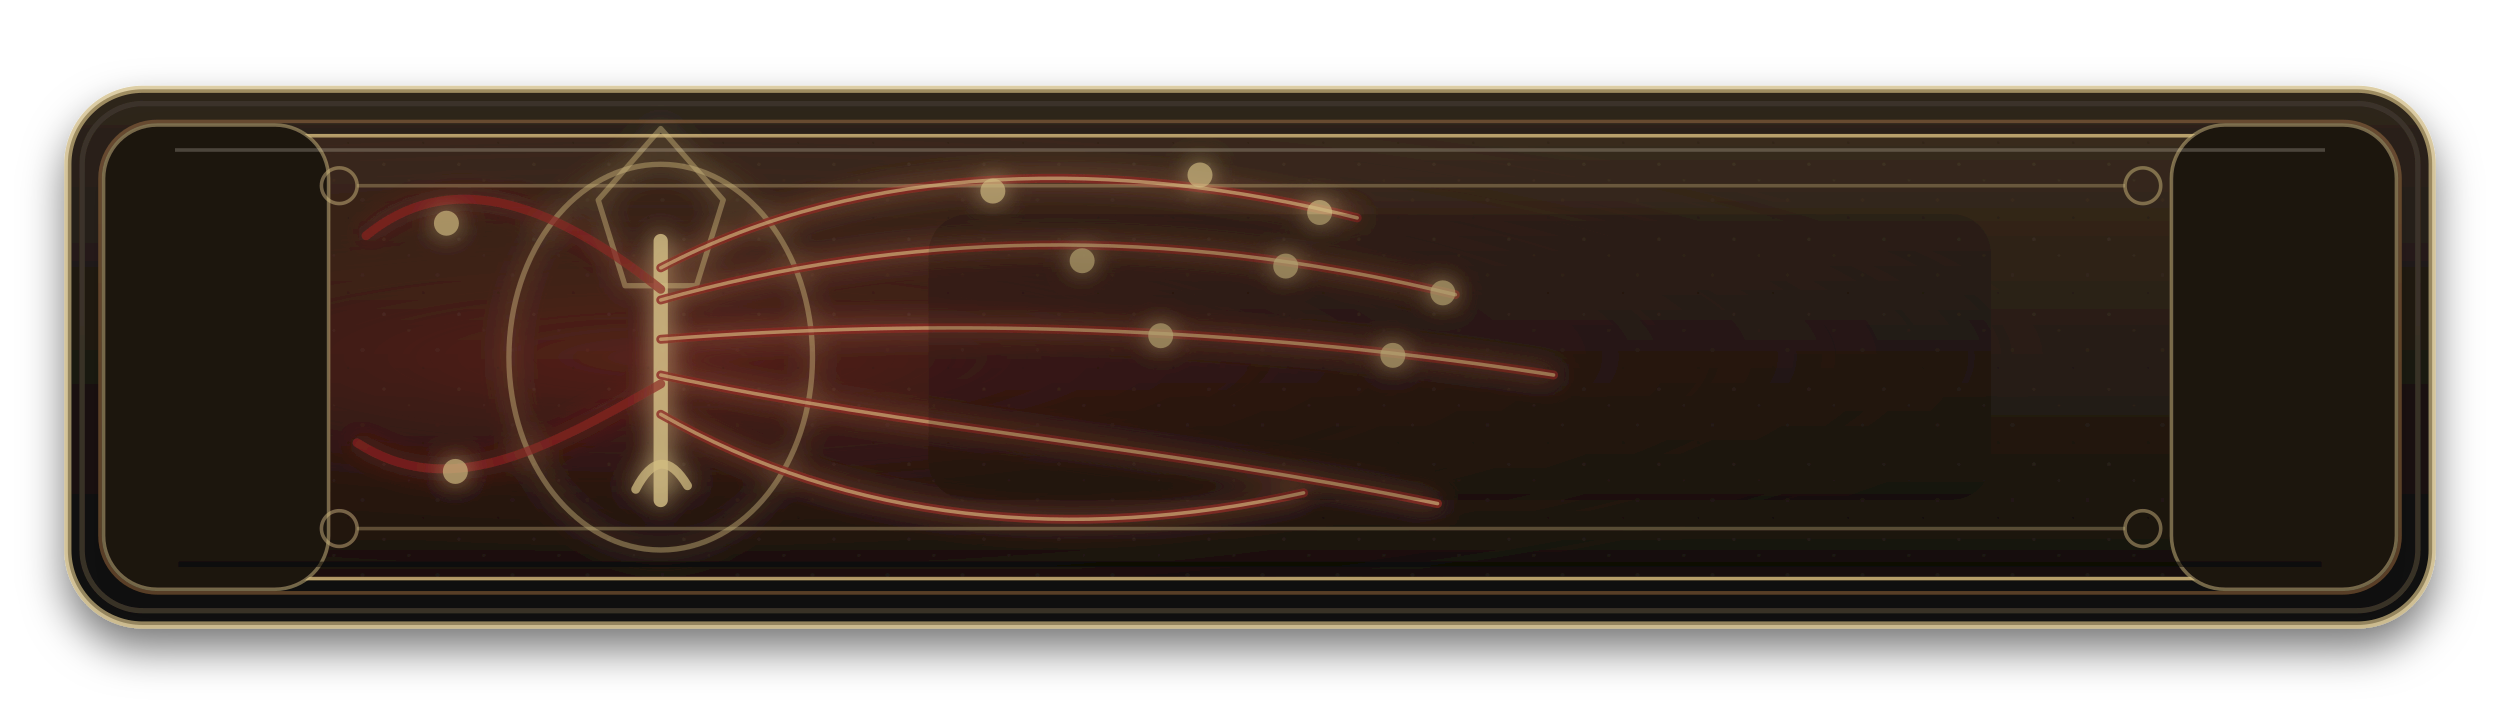
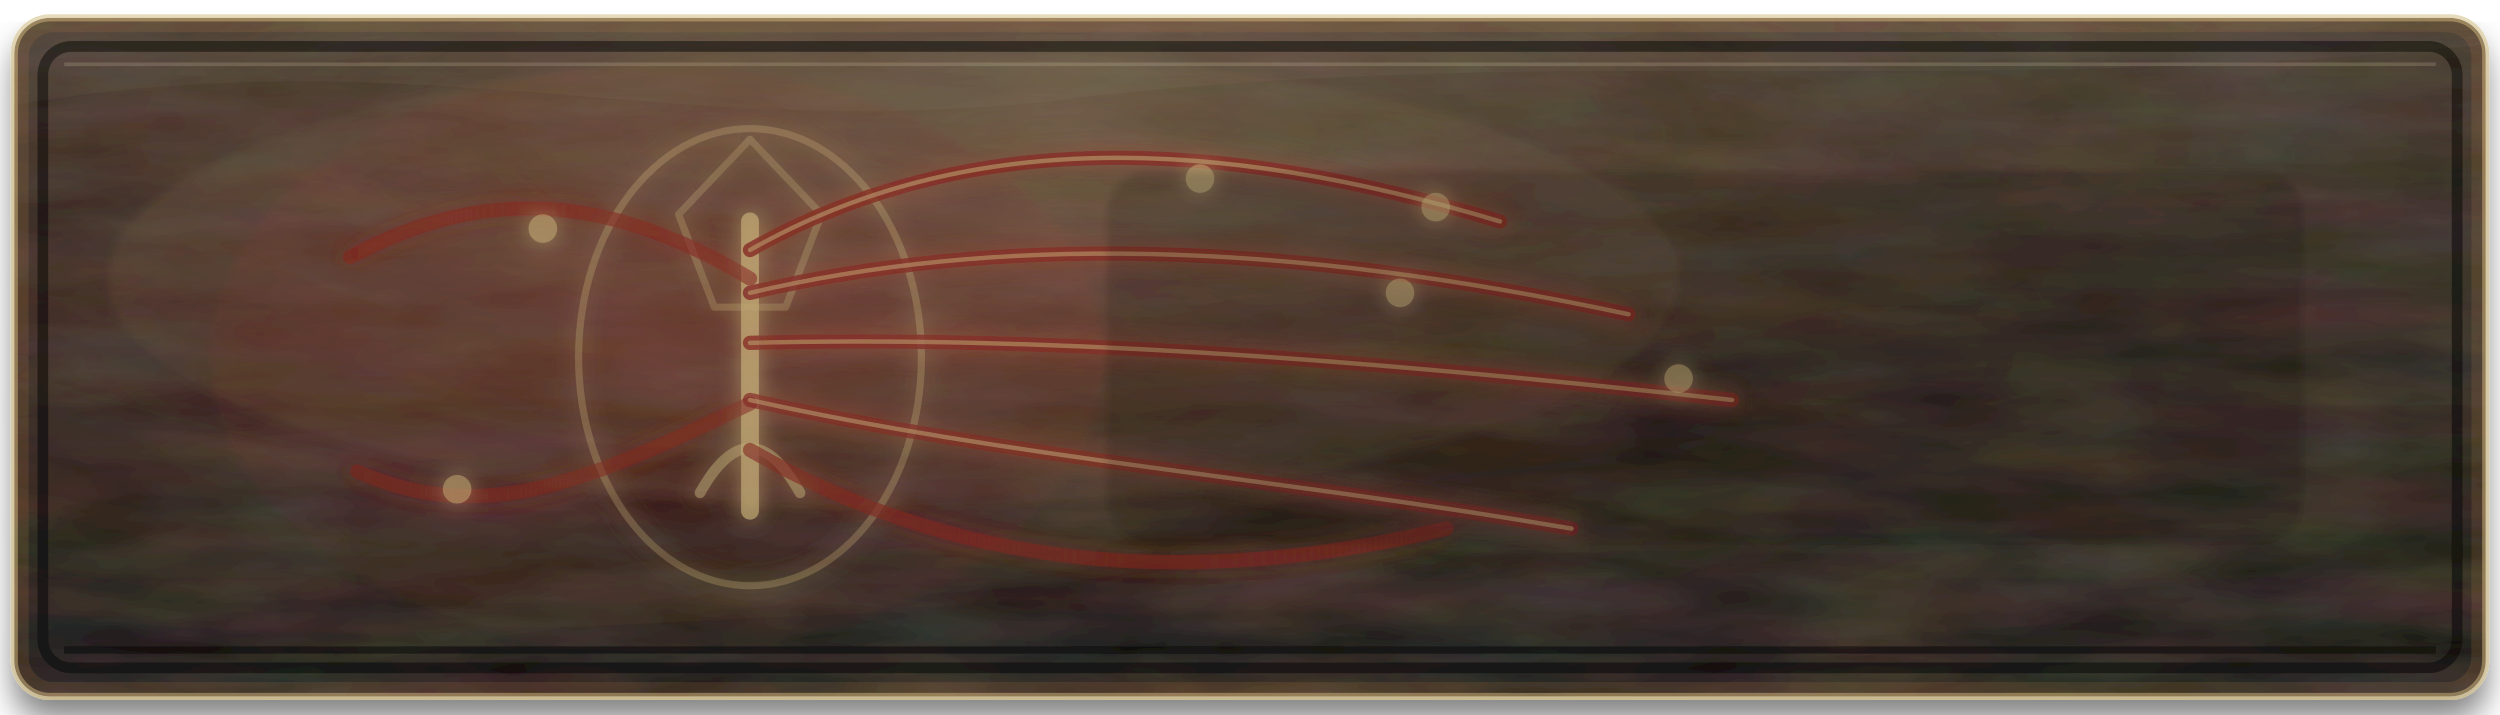
- <svg xmlns="http://www.w3.org/2000/svg" viewBox="0 0 1400 400" role="img" aria-label="Bloodlines active sidebar art">
+ <svg xmlns="http://www.w3.org/2000/svg" viewBox="0 0 700 200" role="img" aria-label="Bloodlines active sidebar art">
  <defs>
-     <linearGradient id="plate" x1="0" y1="0" x2="0" y2="1">
-       <stop offset="0" stop-color="#2b2118" stop-opacity="0.98" />
-       <stop offset="0.54" stop-color="#17120e" stop-opacity="0.98" />
-       <stop offset="1" stop-color="#0c0b09" stop-opacity="0.98" />
+     <linearGradient id="base" x1="0" y1="0" x2="0" y2="1">
+       <stop offset="0" stop-color="#3a3025" stop-opacity="0.95" />
+       <stop offset="0.5" stop-color="#241b14" stop-opacity="0.98" />
+       <stop offset="1" stop-color="#0f0d0b" stop-opacity="0.98" />
    </linearGradient>
-     <linearGradient id="inset" x1="0" y1="0" x2="0" y2="1">
-       <stop offset="0" stop-color="#3a2b1d" stop-opacity="0.9" />
-       <stop offset="1" stop-color="#17110d" stop-opacity="0.94" />
-     </linearGradient>
-     <radialGradient id="crimsonGlow" cx="24%" cy="50%" r="62%">
-       <stop offset="0" stop-color="#8a2622" stop-opacity="0.46" />
-       <stop offset="0.52" stop-color="#5a1715" stop-opacity="0.18" />
-       <stop offset="1" stop-color="#5a1715" stop-opacity="0" />
+     <radialGradient id="leftAtmosphere" cx="28%" cy="48%" r="64%">
+       <stop offset="0" stop-color="#8a2622" stop-opacity="0.38" />
+       <stop offset="0.48" stop-color="#5a1715" stop-opacity="0.18" />
+       <stop offset="1" stop-color="#000000" stop-opacity="0" />
    </radialGradient>
-     <filter id="softShadow" x="-8%" y="-16%" width="116%" height="132%">
-       <feDropShadow dx="0" dy="12" stdDeviation="12" flood-color="#000000" flood-opacity="0.55" />
+     <radialGradient id="goldBruise" cx="42%" cy="17%" r="62%">
+       <stop offset="0" stop-color="#d1bc82" stop-opacity="0.22" />
+       <stop offset="0.5" stop-color="#b57a48" stop-opacity="0.1" />
+       <stop offset="1" stop-color="#000000" stop-opacity="0" />
+     </radialGradient>
+     <filter id="paint" x="-8%" y="-18%" width="116%" height="136%">
+       <feTurbulence type="fractalNoise" baseFrequency="0.018 0.075" numOctaves="4" seed="23" result="grain" />
+       <feColorMatrix in="grain" type="matrix" values="0.2 0 0 0 0.1 0 0.15 0 0 0.08 0 0 0.11 0 0.06 0 0 0 0.26 0" result="grainColor" />
+       <feBlend in="SourceGraphic" in2="grainColor" mode="screen" />
    </filter>
-     <filter id="goldGlow" x="-16%" y="-18%" width="132%" height="136%">
-       <feGaussianBlur stdDeviation="7" result="blur" />
+     <filter id="soften" x="-10%" y="-20%" width="120%" height="140%">
+       <feGaussianBlur stdDeviation="1.1" />
+     </filter>
+     <filter id="goldGlow" x="-14%" y="-22%" width="128%" height="144%">
+       <feGaussianBlur stdDeviation="3.2" result="blur" />
      <feMerge>
        <feMergeNode in="blur" />
        <feMergeNode in="SourceGraphic" />
      </feMerge>
    </filter>
-     <pattern id="grain" width="42" height="42" patternUnits="userSpaceOnUse">
-       <circle cx="5" cy="8" r="1" fill="#e8ddc6" opacity="0.07" />
-       <circle cx="19" cy="17" r="0.8" fill="#e8ddc6" opacity="0.045" />
-       <circle cx="35" cy="28" r="1.1" fill="#e8ddc6" opacity="0.04" />
-       <circle cx="27" cy="38" r="0.7" fill="#000" opacity="0.16" />
-     </pattern>
+     <filter id="shadow" x="-8%" y="-18%" width="116%" height="136%">
+       <feDropShadow dx="0" dy="6" stdDeviation="4.5" flood-color="#000" flood-opacity="0.5" />
+     </filter>
+     <clipPath id="plateClip">
+       <rect x="4" y="5" width="692" height="190" rx="10" />
+     </clipPath>
  </defs>
-   <g filter="url(#softShadow)">
-     <rect x="38" y="50" width="1324" height="300" rx="42" fill="url(#plate)" />
-     <rect x="46" y="58" width="1308" height="284" rx="34" fill="none" stroke="#3d352b" stroke-width="3" opacity="0.9" />
-     <rect x="38" y="50" width="1324" height="300" rx="42" fill="none" stroke="#d1bc82" stroke-width="4" opacity="0.68" />
-     <rect x="56" y="68" width="1288" height="264" rx="32" fill="none" stroke="#b57a48" stroke-width="2" opacity="0.44" />
-     <rect x="65" y="76" width="1270" height="248" rx="28" fill="url(#inset)" stroke="#bda66f" stroke-width="2" opacity="0.96" />
-     <rect x="65" y="76" width="1270" height="248" rx="28" fill="url(#crimsonGlow)" />
-     <rect x="65" y="76" width="1270" height="248" rx="28" fill="url(#grain)" opacity="0.66" />
-     <rect x="58" y="70" width="126" height="260" rx="30" fill="#1c140f" stroke="#d1bc82" stroke-opacity="0.5" stroke-width="2" />
-     <rect x="1216" y="70" width="126" height="260" rx="30" fill="#1c140f" stroke="#d1bc82" stroke-opacity="0.5" stroke-width="2" />
-     <g fill="none" stroke-linecap="round" stroke-linejoin="round" filter="url(#goldGlow)">
-       <path d="M370 280 L370 135" stroke="#d1bc82" stroke-opacity="0.82" stroke-width="8" />
-       <path d="M356 274 Q370 247 385 272" stroke="#d1bc82" stroke-opacity="0.74" stroke-width="5" />
-       <ellipse cx="370" cy="200" rx="85" ry="108" stroke="#d1bc82" stroke-opacity="0.42" stroke-width="3" />
-       <path d="M370 72 L405 112 L390 160 L350 160 L335 112 Z" stroke="#d1bc82" stroke-opacity="0.42" stroke-width="3" />
-       <path d="M370 150 C485 90 625 88 760 122" stroke="#8a2622" stroke-opacity="0.78" stroke-width="5" />
-       <path d="M370 168 C505 130 650 125 815 165" stroke="#8a2622" stroke-opacity="0.78" stroke-width="5" />
-       <path d="M370 190 C525 178 690 182 870 210" stroke="#8a2622" stroke-opacity="0.78" stroke-width="5" />
-       <path d="M370 210 C510 240 650 250 805 282" stroke="#8a2622" stroke-opacity="0.78" stroke-width="5" />
-       <path d="M370 232 C475 292 600 305 730 276" stroke="#8a2622" stroke-opacity="0.78" stroke-width="5" />
-       <path d="M370 162 C305 110 250 95 205 132" stroke="#8a2622" stroke-opacity="0.68" stroke-width="5" />
-       <path d="M370 215 C300 255 250 280 200 248" stroke="#8a2622" stroke-opacity="0.68" stroke-width="5" />
-       <g stroke="#d1bc82" stroke-opacity="0.64" stroke-width="2">
-         <path d="M370 150 C485 90 625 88 760 122" />
-         <path d="M370 168 C505 130 650 125 815 165" />
-         <path d="M370 190 C525 178 690 182 870 210" />
-         <path d="M370 210 C510 240 650 250 805 282" />
-         <path d="M370 232 C475 292 600 305 730 276" />
+   <g filter="url(#shadow)">
+     <g clip-path="url(#plateClip)" filter="url(#paint)">
+       <rect x="4" y="5" width="692" height="190" rx="10" fill="url(#base)" />
+       <rect x="4" y="5" width="692" height="190" rx="10" fill="url(#leftAtmosphere)" />
+       <rect x="4" y="5" width="692" height="190" rx="10" fill="url(#goldBruise)" />
+       <path d="M0 30 C120 9 190 42 305 27 C440 12 548 28 700 12 L700 0 L0 0 Z" fill="#e8ddc6" opacity="0.045" />
+       <path d="M0 170 C130 190 240 160 360 176 C486 193 585 162 700 178 L700 200 L0 200 Z" fill="#000" opacity="0.34" />
+       <ellipse cx="184" cy="100" rx="125" ry="82" fill="#8a2622" opacity="0.12" filter="url(#soften)" />
+       <ellipse cx="250" cy="78" rx="220" ry="64" fill="#d1bc82" opacity="0.075" filter="url(#soften)" />
+     </g>
+     <g opacity="0.84" filter="url(#goldGlow)" fill="none" stroke-linecap="round" stroke-linejoin="round">
+       <path d="M210 143 L210 62" stroke="#d1bc82" stroke-opacity="0.72" stroke-width="5" />
+       <path d="M196 138 Q210 113 224 138" stroke="#d1bc82" stroke-opacity="0.5" stroke-width="3" />
+       <ellipse cx="210" cy="100" rx="48" ry="64" stroke="#d1bc82" stroke-opacity="0.32" stroke-width="2" />
+       <path d="M210 39 L230 60 L220 86 L200 86 L190 60 Z" stroke="#d1bc82" stroke-opacity="0.3" stroke-width="2" />
+       <path d="M210 70 C270 36 340 38 420 62" stroke="#8a2622" stroke-opacity="0.82" stroke-width="4" />
+       <path d="M210 82 C278 66 358 67 456 88" stroke="#8a2622" stroke-opacity="0.8" stroke-width="4" />
+       <path d="M210 96 C290 94 376 100 485 112" stroke="#8a2622" stroke-opacity="0.76" stroke-width="4" />
+       <path d="M210 112 C282 128 358 134 440 148" stroke="#8a2622" stroke-opacity="0.68" stroke-width="4" />
+       <path d="M210 126 C265 158 330 166 405 148" stroke="#8a2622" stroke-opacity="0.62" stroke-width="4" />
+       <path d="M210 78 C170 54 135 52 98 72" stroke="#8a2622" stroke-opacity="0.58" stroke-width="4" />
+       <path d="M210 113 C166 134 136 148 100 132" stroke="#8a2622" stroke-opacity="0.54" stroke-width="4" />
+       <g stroke="#d1bc82" stroke-opacity="0.52" stroke-width="1.25">
+         <path d="M210 70 C270 36 340 38 420 62" />
+         <path d="M210 82 C278 66 358 67 456 88" />
+         <path d="M210 96 C290 94 376 100 485 112" />
+         <path d="M210 112 C282 128 358 134 440 148" />
      </g>
    </g>
-     <g fill="#d1bc82" opacity="0.72" filter="url(#goldGlow)">
-       <circle cx="556" cy="107" r="7" />
-       <circle cx="672" cy="98" r="7" />
-       <circle cx="739" cy="119" r="7" />
-       <circle cx="606" cy="146" r="7" />
-       <circle cx="720" cy="149" r="7" />
-       <circle cx="808" cy="164" r="7" />
-       <circle cx="650" cy="188" r="7" />
-       <circle cx="780" cy="199" r="7" />
-       <circle cx="250" cy="125" r="7" />
-       <circle cx="255" cy="264" r="7" />
+     <g fill="#d1bc82" opacity="0.55" filter="url(#goldGlow)">
+       <circle cx="336" cy="50" r="4" />
+       <circle cx="402" cy="58" r="4" />
+       <circle cx="392" cy="82" r="4" />
+       <circle cx="470" cy="106" r="4" />
+       <circle cx="152" cy="64" r="4" />
+       <circle cx="128" cy="137" r="4" />
    </g>
-     <path d="M200 104 H1190" stroke="#d1bc82" stroke-opacity="0.34" stroke-width="2" />
-     <path d="M200 296 H1190" stroke="#d1bc82" stroke-opacity="0.34" stroke-width="2" />
-     <circle cx="190" cy="104" r="10" fill="none" stroke="#d1bc82" stroke-opacity="0.48" stroke-width="2" />
-     <circle cx="1200" cy="104" r="10" fill="none" stroke="#d1bc82" stroke-opacity="0.48" stroke-width="2" />
-     <circle cx="190" cy="296" r="10" fill="none" stroke="#d1bc82" stroke-opacity="0.48" stroke-width="2" />
-     <circle cx="1200" cy="296" r="10" fill="none" stroke="#d1bc82" stroke-opacity="0.48" stroke-width="2" />
-     <rect x="520" y="120" width="595" height="160" rx="22" fill="#000" opacity="0.14" />
-     <path d="M98 84 H1302" stroke="#e8ddc6" stroke-opacity="0.24" stroke-width="2" />
-     <path d="M100 316 H1300" stroke="#000" stroke-opacity="0.5" stroke-width="3" />
+     <rect x="4" y="5" width="692" height="190" rx="10" fill="none" stroke="#d1bc82" stroke-opacity="0.54" stroke-width="2" />
+     <rect x="12" y="13" width="676" height="174" rx="8" fill="none" stroke="#000" stroke-opacity="0.46" stroke-width="3" />
+     <path d="M18 18 H682" stroke="#e8ddc6" stroke-opacity="0.18" stroke-width="1" />
+     <path d="M18 182 H682" stroke="#000" stroke-opacity="0.48" stroke-width="2" />
+     <rect x="310" y="48" width="335" height="104" rx="12" fill="#000" opacity="0.14" filter="url(#soften)" />
+     <rect x="6" y="7" width="688" height="186" rx="9" fill="none" stroke="#b57a48" stroke-opacity="0.18" stroke-width="4" />
  </g>
</svg>
